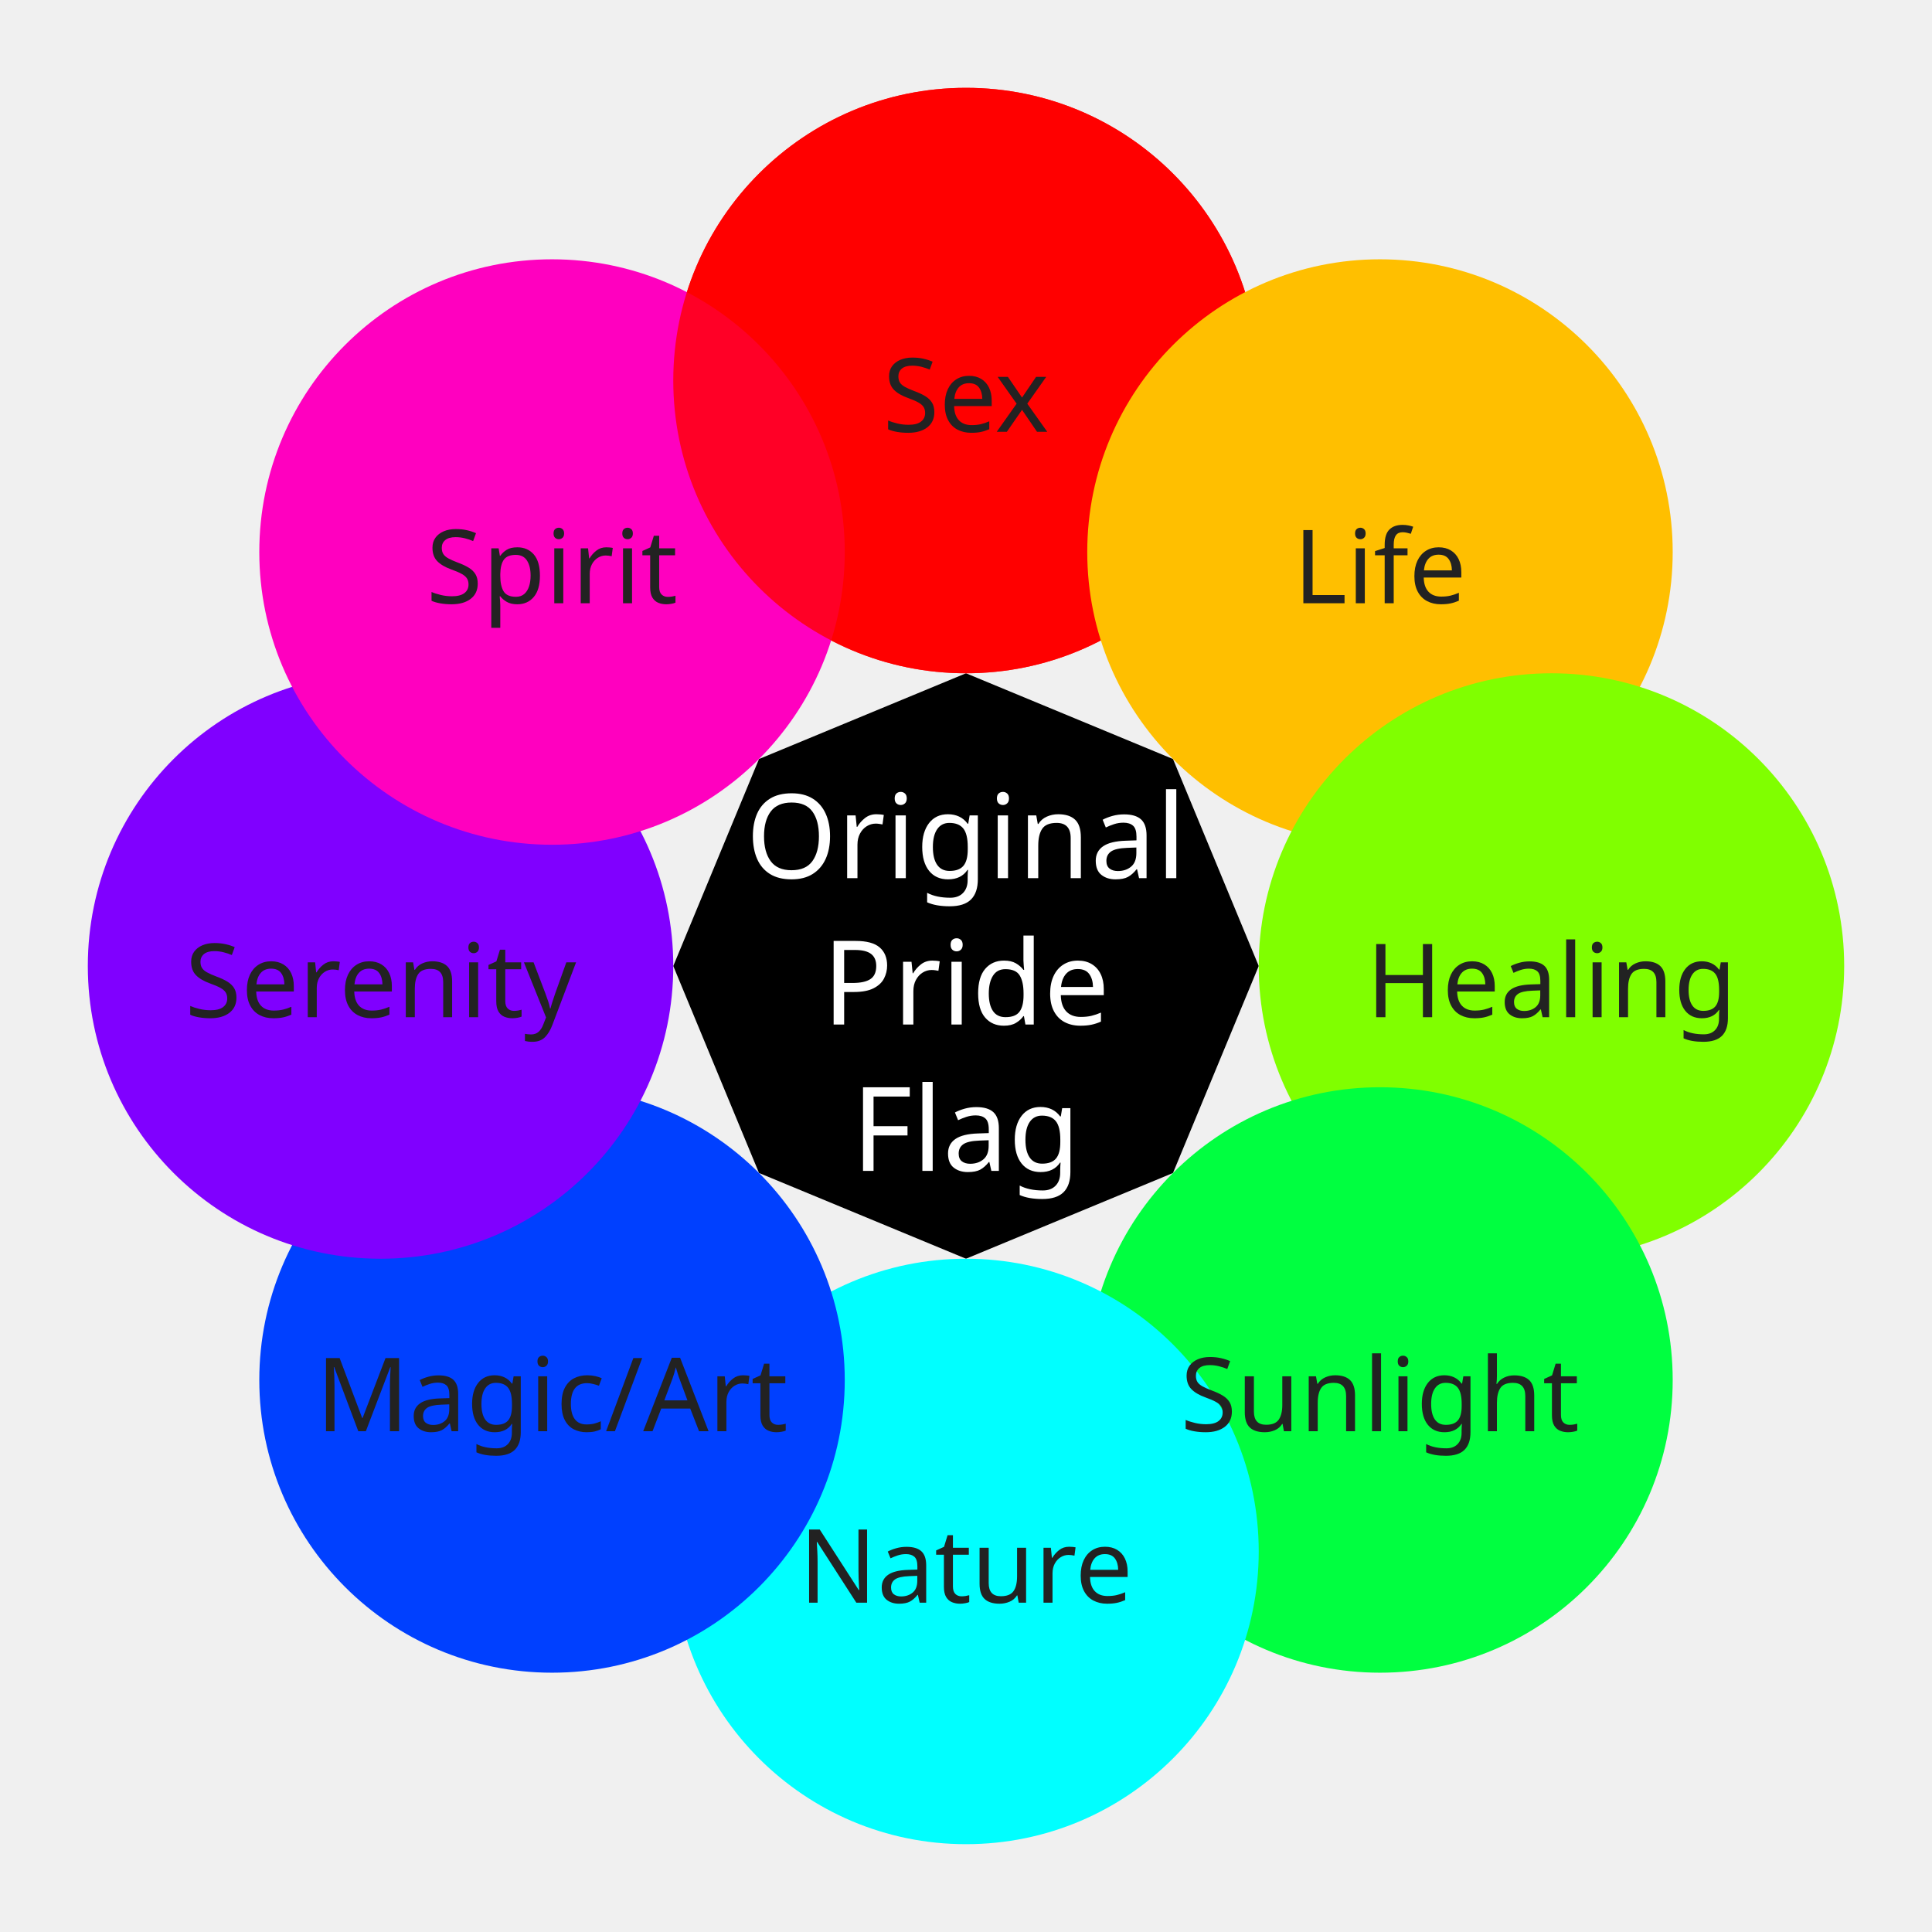
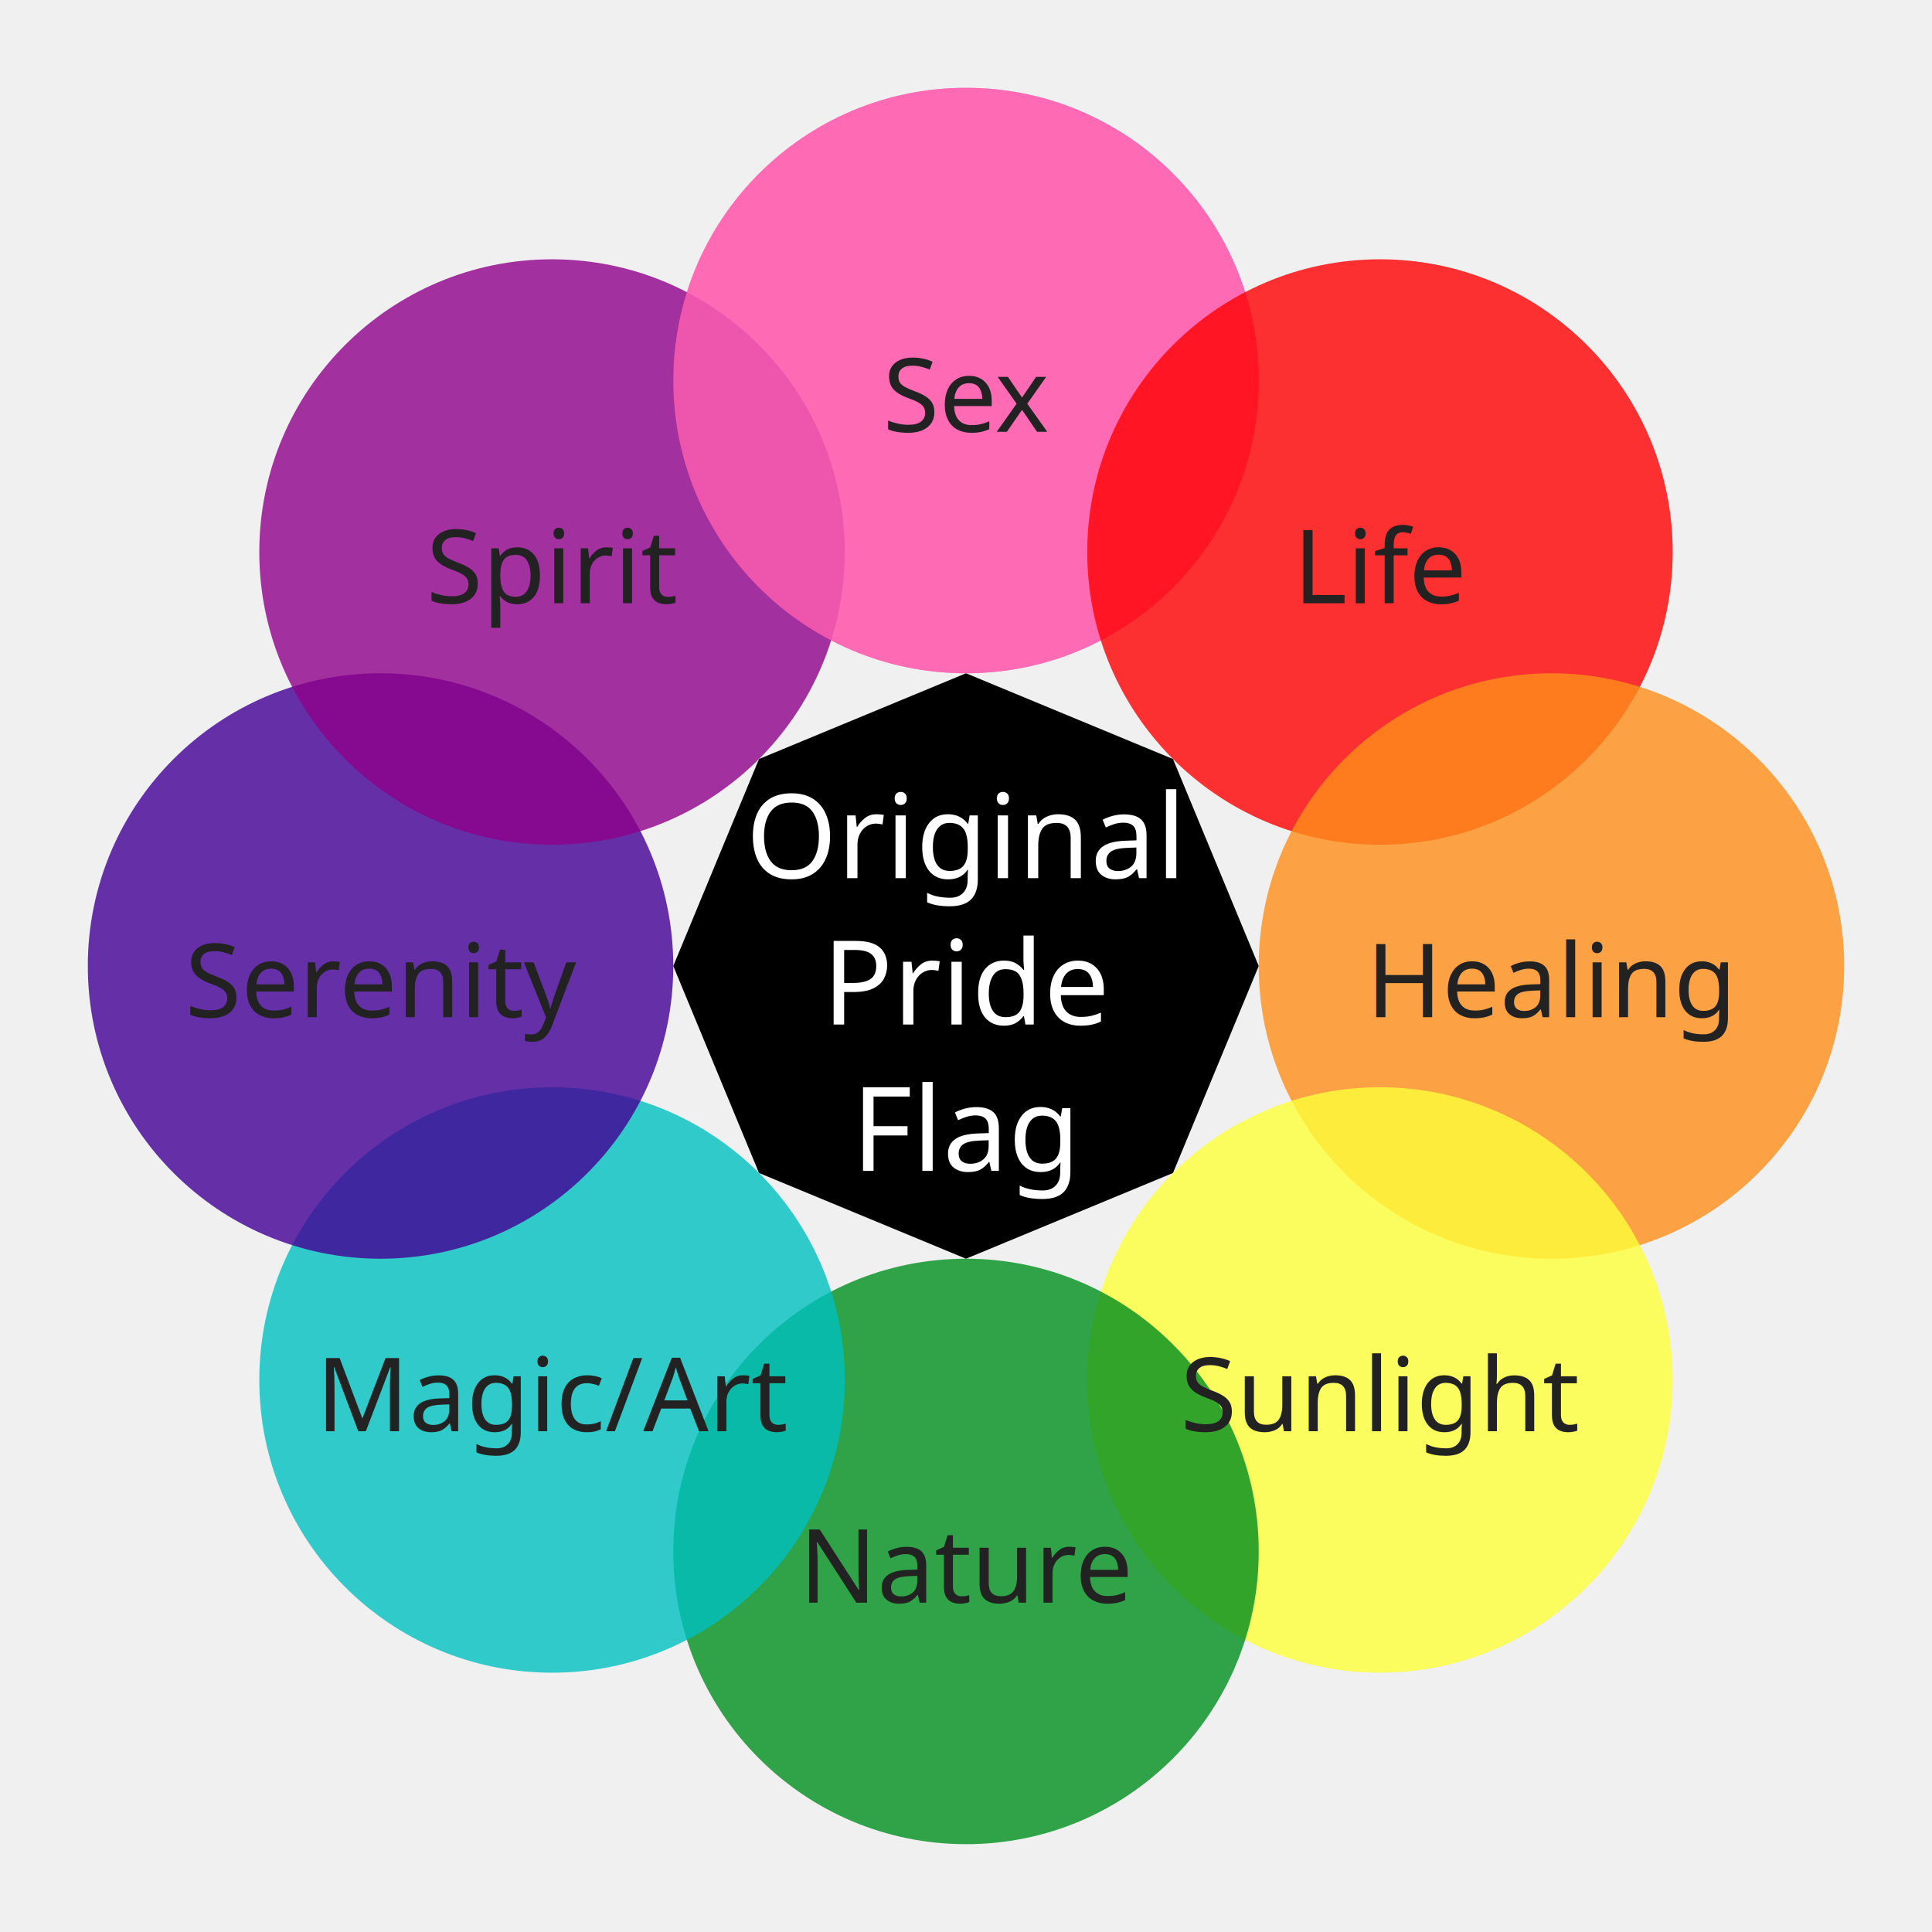
<svg viewBox="0 0 1320 1320">
  <style type="text/css">
  svg { 
    font-family: sans-serif;
    font-size: 70px; 
    text-anchor: middle; 
    fill: #222222;
  }
</style>
  <polygon points="660,460 801.42,518.58 860,660 801.42,801.42 660,860 518.58,801.42 460,660 518.58,518.58" fill="black" />
  <text x="660" y="600" fill="white" font-size="80px">Original</text>
  <text x="660" y="700" fill="white" font-size="80px">Pride</text>
  <text x="660" y="800" fill="white" font-size="80px">Flag</text>
  <g transform="rotate(90, 660, 260)">
-     <path d="M 460 260 A 200 200 0 0 1 860 260 L 460 260 Z" fill="#FF0000" fill-opacity="0.8" />
+     <path d="M 460 260 A 200 200 0 0 1 860 260 L 460 260 Z" fill="#FF66B1" fill-opacity="0.8" />
  </g>
-   <circle cx="660" cy="260" r="200" fill="#FF0000" />
-   <circle cx="942.84" cy="377.16" r="200" fill="#FFBF00" />
-   <circle cx="1060" cy="660" r="200" fill="#80FF00" />
-   <circle cx="942.84" cy="942.84" r="200" fill="#00FF40" />
-   <circle cx="660" cy="1060" r="200" fill="#00FFFF" />
-   <circle cx="377.16" cy="942.84" r="200" fill="#0040FF" />
-   <circle cx="260" cy="660" r="200" fill="#8000FF" />
-   <circle cx="377.16" cy="377.16" r="200" fill="#FF00BF" />
+   <circle cx="660" cy="260" r="200" fill="#FF66B1" fill-opacity="0.8" />
+   <circle cx="942.84" cy="377.16" r="200" fill="#FF0000" fill-opacity="0.8" />
+   <circle cx="1060" cy="660" r="200" fill="#FF8F1A" fill-opacity="0.8" />
+   <circle cx="942.84" cy="942.84" r="200" fill="#FEFF3A" fill-opacity="0.8" />
+   <circle cx="660" cy="1060" r="200" fill="#008F1D" fill-opacity="0.8" />
+   <circle cx="377.16" cy="942.84" r="200" fill="#00C0C0" fill-opacity="0.8" />
+   <circle cx="260" cy="660" r="200" fill="#420095" fill-opacity="0.8" />
+   <circle cx="377.16" cy="377.16" r="200" fill="#8F008B" fill-opacity="0.8" />
  <g transform="rotate(-90, 660, 260)">
-     <path d="M 460 260 A 200 200 0 0 1 860 260 L 460 260 Z" fill="#FF0000" fill-opacity="0.8" />
+     <path d="M 460 260 A 200 200 0 0 1 860 260 L 460 260 Z" fill="#FF66B1" fill-opacity="0.8" />
  </g>
  <text x="660" y="295">Sex</text>"
    <text x="942.84" y="412.16">Life</text>"
    <text x="1060" y="695">Healing</text>"
    <text x="942.84" y="977.84">Sunlight</text>"
    <text x="660" y="1095">Nature</text>"
    <text x="377.16" y="977.84">Magic/Art</text>"
    <text x="260" y="695">Serenity</text>"
    <text x="377.16" y="412.16">Spirit</text>"
</svg>
